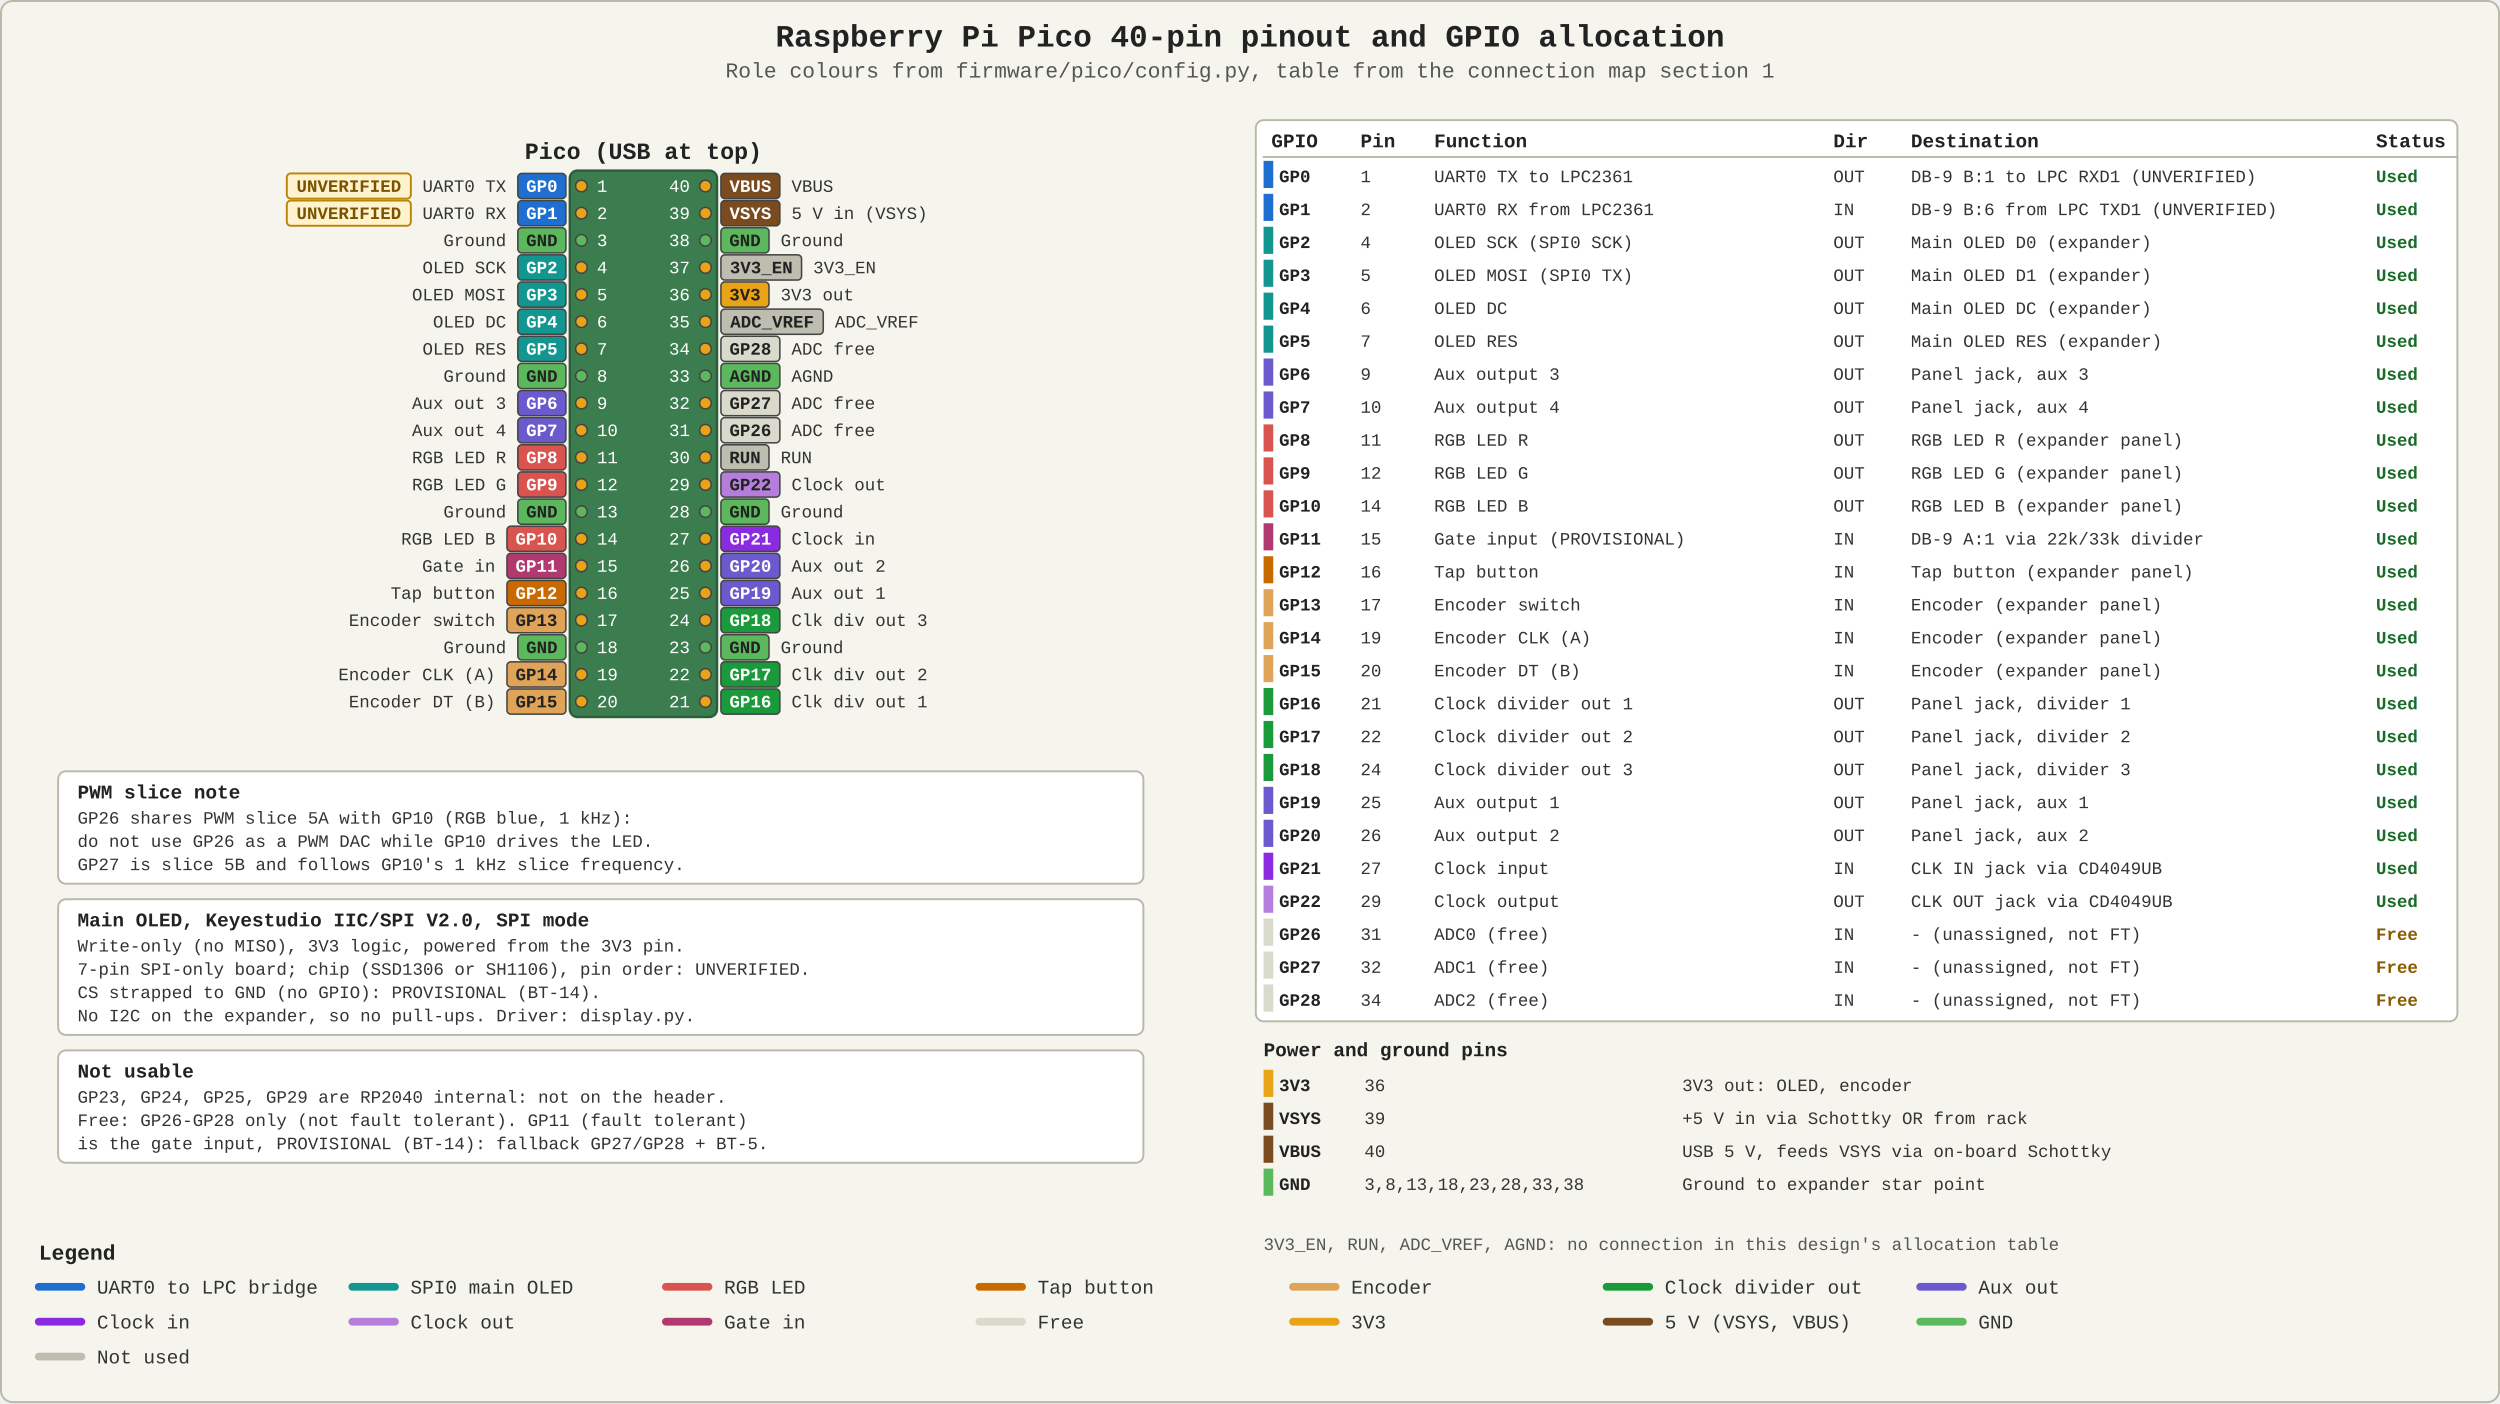
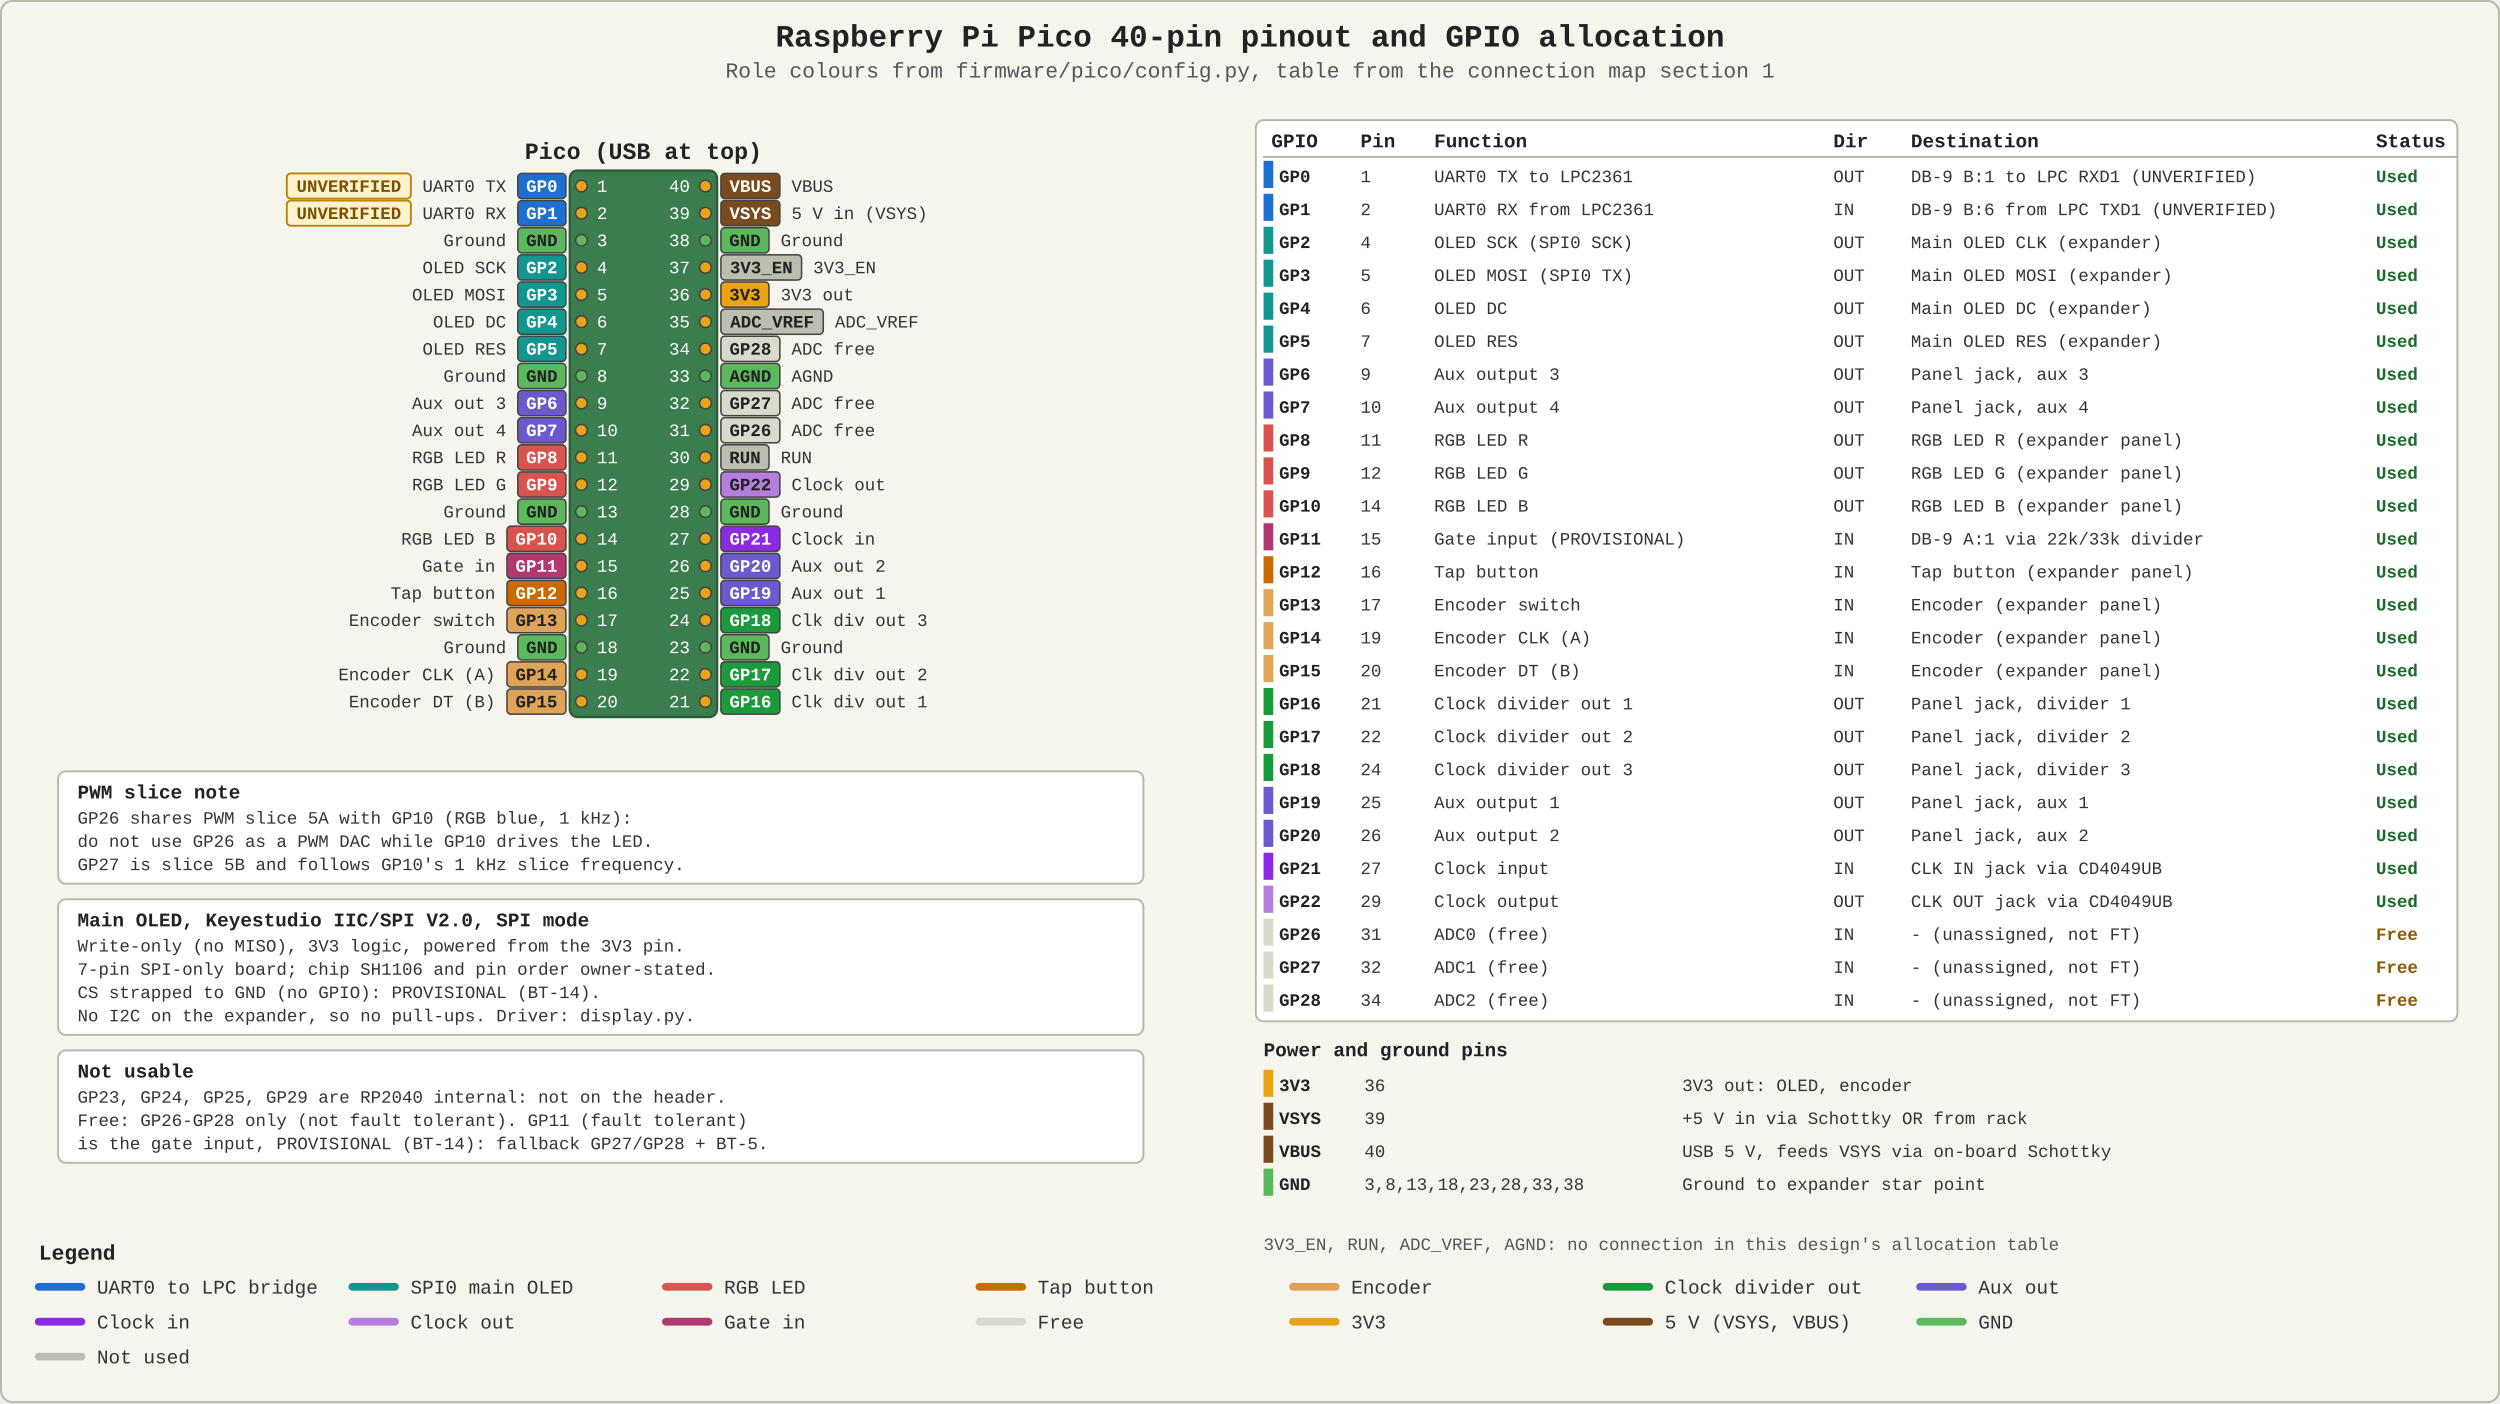
<svg xmlns="http://www.w3.org/2000/svg" viewBox="0 0 1290 724" width="1290" height="724">
  <style>text { font-family: "SF Mono", Consolas, "Liberation Mono", monospace; }</style>
  <rect x="0.5" y="0.5" width="1289" height="723" rx="6" fill="#f5f5ee" stroke="#b8b8a8" stroke-width="1" />
  <text x="645" y="24" font-size="16" text-anchor="middle" fill="#222" font-weight="bold">Raspberry Pi Pico 40-pin pinout and GPIO allocation</text>
  <text x="645" y="40" font-size="11" text-anchor="middle" fill="#555">Role colours from firmware/pico/config.py, table from the connection map section 1</text>
  <rect x="294" y="88" width="76" height="282" rx="4" fill="#3b7d4f" stroke="#2a5c39" stroke-width="1.2" />
  <text x="308" y="99" font-size="9" text-anchor="start" fill="#fff">1</text>
  <text x="290" y="99" font-size="9" text-anchor="end" fill="#222" font-weight="bold">GP0</text>
  <circle cx="300" cy="96" r="3" fill="#e8a317" stroke="#444" stroke-width="0.8" />
  <text x="308" y="113" font-size="9" text-anchor="start" fill="#fff">2</text>
  <text x="290" y="113" font-size="9" text-anchor="end" fill="#222" font-weight="bold">GP1</text>
  <circle cx="300" cy="110" r="3" fill="#e8a317" stroke="#444" stroke-width="0.8" />
  <text x="308" y="127" font-size="9" text-anchor="start" fill="#fff">3</text>
  <text x="290" y="127" font-size="9" text-anchor="end" fill="#222" font-weight="bold">GND</text>
  <circle cx="300" cy="124" r="3" fill="#5cb85c" stroke="#444" stroke-width="0.8" />
  <text x="308" y="141" font-size="9" text-anchor="start" fill="#fff">4</text>
  <text x="290" y="141" font-size="9" text-anchor="end" fill="#222" font-weight="bold">GP2</text>
  <circle cx="300" cy="138" r="3" fill="#e8a317" stroke="#444" stroke-width="0.8" />
  <text x="308" y="155" font-size="9" text-anchor="start" fill="#fff">5</text>
  <text x="290" y="155" font-size="9" text-anchor="end" fill="#222" font-weight="bold">GP3</text>
  <circle cx="300" cy="152" r="3" fill="#e8a317" stroke="#444" stroke-width="0.8" />
  <text x="308" y="169" font-size="9" text-anchor="start" fill="#fff">6</text>
  <text x="290" y="169" font-size="9" text-anchor="end" fill="#222" font-weight="bold">GP4</text>
  <circle cx="300" cy="166" r="3" fill="#e8a317" stroke="#444" stroke-width="0.8" />
  <text x="308" y="183" font-size="9" text-anchor="start" fill="#fff">7</text>
  <text x="290" y="183" font-size="9" text-anchor="end" fill="#222" font-weight="bold">GP5</text>
  <circle cx="300" cy="180" r="3" fill="#e8a317" stroke="#444" stroke-width="0.8" />
  <text x="308" y="197" font-size="9" text-anchor="start" fill="#fff">8</text>
  <text x="290" y="197" font-size="9" text-anchor="end" fill="#222" font-weight="bold">GND</text>
  <circle cx="300" cy="194" r="3" fill="#5cb85c" stroke="#444" stroke-width="0.8" />
  <text x="308" y="211" font-size="9" text-anchor="start" fill="#fff">9</text>
  <text x="290" y="211" font-size="9" text-anchor="end" fill="#222" font-weight="bold">GP6</text>
  <circle cx="300" cy="208" r="3" fill="#e8a317" stroke="#444" stroke-width="0.8" />
  <text x="308" y="225" font-size="9" text-anchor="start" fill="#fff">10</text>
  <text x="290" y="225" font-size="9" text-anchor="end" fill="#222" font-weight="bold">GP7</text>
  <circle cx="300" cy="222" r="3" fill="#e8a317" stroke="#444" stroke-width="0.8" />
  <text x="308" y="239" font-size="9" text-anchor="start" fill="#fff">11</text>
  <text x="290" y="239" font-size="9" text-anchor="end" fill="#222" font-weight="bold">GP8</text>
  <circle cx="300" cy="236" r="3" fill="#e8a317" stroke="#444" stroke-width="0.8" />
  <text x="308" y="253" font-size="9" text-anchor="start" fill="#fff">12</text>
  <text x="290" y="253" font-size="9" text-anchor="end" fill="#222" font-weight="bold">GP9</text>
  <circle cx="300" cy="250" r="3" fill="#e8a317" stroke="#444" stroke-width="0.8" />
  <text x="308" y="267" font-size="9" text-anchor="start" fill="#fff">13</text>
  <text x="290" y="267" font-size="9" text-anchor="end" fill="#222" font-weight="bold">GND</text>
  <circle cx="300" cy="264" r="3" fill="#5cb85c" stroke="#444" stroke-width="0.8" />
  <text x="308" y="281" font-size="9" text-anchor="start" fill="#fff">14</text>
  <text x="290" y="281" font-size="9" text-anchor="end" fill="#222" font-weight="bold">GP10</text>
  <circle cx="300" cy="278" r="3" fill="#e8a317" stroke="#444" stroke-width="0.8" />
  <text x="308" y="295" font-size="9" text-anchor="start" fill="#fff">15</text>
  <text x="290" y="295" font-size="9" text-anchor="end" fill="#222" font-weight="bold">GP11</text>
  <circle cx="300" cy="292" r="3" fill="#e8a317" stroke="#444" stroke-width="0.8" />
  <text x="308" y="309" font-size="9" text-anchor="start" fill="#fff">16</text>
  <text x="290" y="309" font-size="9" text-anchor="end" fill="#222" font-weight="bold">GP12</text>
  <circle cx="300" cy="306" r="3" fill="#e8a317" stroke="#444" stroke-width="0.8" />
  <text x="308" y="323" font-size="9" text-anchor="start" fill="#fff">17</text>
  <text x="290" y="323" font-size="9" text-anchor="end" fill="#222" font-weight="bold">GP13</text>
  <circle cx="300" cy="320" r="3" fill="#e8a317" stroke="#444" stroke-width="0.8" />
  <text x="308" y="337" font-size="9" text-anchor="start" fill="#fff">18</text>
  <text x="290" y="337" font-size="9" text-anchor="end" fill="#222" font-weight="bold">GND</text>
  <circle cx="300" cy="334" r="3" fill="#5cb85c" stroke="#444" stroke-width="0.8" />
  <text x="308" y="351" font-size="9" text-anchor="start" fill="#fff">19</text>
  <text x="290" y="351" font-size="9" text-anchor="end" fill="#222" font-weight="bold">GP14</text>
  <circle cx="300" cy="348" r="3" fill="#e8a317" stroke="#444" stroke-width="0.8" />
  <text x="308" y="365" font-size="9" text-anchor="start" fill="#fff">20</text>
  <text x="290" y="365" font-size="9" text-anchor="end" fill="#222" font-weight="bold">GP15</text>
  <circle cx="300" cy="362" r="3" fill="#e8a317" stroke="#444" stroke-width="0.8" />
  <text x="356" y="365" font-size="9" text-anchor="end" fill="#fff">21</text>
  <text x="374" y="365" font-size="9" text-anchor="start" fill="#222" font-weight="bold">GP16</text>
  <circle cx="364" cy="362" r="3" fill="#e8a317" stroke="#444" stroke-width="0.8" />
  <text x="356" y="351" font-size="9" text-anchor="end" fill="#fff">22</text>
  <text x="374" y="351" font-size="9" text-anchor="start" fill="#222" font-weight="bold">GP17</text>
  <circle cx="364" cy="348" r="3" fill="#e8a317" stroke="#444" stroke-width="0.8" />
  <text x="356" y="337" font-size="9" text-anchor="end" fill="#fff">23</text>
  <text x="374" y="337" font-size="9" text-anchor="start" fill="#222" font-weight="bold">GND</text>
  <circle cx="364" cy="334" r="3" fill="#5cb85c" stroke="#444" stroke-width="0.8" />
  <text x="356" y="323" font-size="9" text-anchor="end" fill="#fff">24</text>
  <text x="374" y="323" font-size="9" text-anchor="start" fill="#222" font-weight="bold">GP18</text>
  <circle cx="364" cy="320" r="3" fill="#e8a317" stroke="#444" stroke-width="0.8" />
  <text x="356" y="309" font-size="9" text-anchor="end" fill="#fff">25</text>
  <text x="374" y="309" font-size="9" text-anchor="start" fill="#222" font-weight="bold">GP19</text>
  <circle cx="364" cy="306" r="3" fill="#e8a317" stroke="#444" stroke-width="0.8" />
  <text x="356" y="295" font-size="9" text-anchor="end" fill="#fff">26</text>
  <text x="374" y="295" font-size="9" text-anchor="start" fill="#222" font-weight="bold">GP20</text>
  <circle cx="364" cy="292" r="3" fill="#e8a317" stroke="#444" stroke-width="0.8" />
  <text x="356" y="281" font-size="9" text-anchor="end" fill="#fff">27</text>
  <text x="374" y="281" font-size="9" text-anchor="start" fill="#222" font-weight="bold">GP21</text>
  <circle cx="364" cy="278" r="3" fill="#e8a317" stroke="#444" stroke-width="0.8" />
  <text x="356" y="267" font-size="9" text-anchor="end" fill="#fff">28</text>
  <text x="374" y="267" font-size="9" text-anchor="start" fill="#222" font-weight="bold">GND</text>
  <circle cx="364" cy="264" r="3" fill="#5cb85c" stroke="#444" stroke-width="0.8" />
  <text x="356" y="253" font-size="9" text-anchor="end" fill="#fff">29</text>
  <text x="374" y="253" font-size="9" text-anchor="start" fill="#222" font-weight="bold">GP22</text>
  <circle cx="364" cy="250" r="3" fill="#e8a317" stroke="#444" stroke-width="0.8" />
  <text x="356" y="239" font-size="9" text-anchor="end" fill="#fff">30</text>
  <text x="374" y="239" font-size="9" text-anchor="start" fill="#222" font-weight="bold">RUN</text>
  <circle cx="364" cy="236" r="3" fill="#e8a317" stroke="#444" stroke-width="0.8" />
  <text x="356" y="225" font-size="9" text-anchor="end" fill="#fff">31</text>
  <text x="374" y="225" font-size="9" text-anchor="start" fill="#222" font-weight="bold">GP26</text>
  <circle cx="364" cy="222" r="3" fill="#e8a317" stroke="#444" stroke-width="0.8" />
  <text x="356" y="211" font-size="9" text-anchor="end" fill="#fff">32</text>
  <text x="374" y="211" font-size="9" text-anchor="start" fill="#222" font-weight="bold">GP27</text>
  <circle cx="364" cy="208" r="3" fill="#e8a317" stroke="#444" stroke-width="0.8" />
  <text x="356" y="197" font-size="9" text-anchor="end" fill="#fff">33</text>
  <text x="374" y="197" font-size="9" text-anchor="start" fill="#222" font-weight="bold">AGND</text>
  <circle cx="364" cy="194" r="3" fill="#5cb85c" stroke="#444" stroke-width="0.8" />
  <text x="356" y="183" font-size="9" text-anchor="end" fill="#fff">34</text>
  <text x="374" y="183" font-size="9" text-anchor="start" fill="#222" font-weight="bold">GP28</text>
  <circle cx="364" cy="180" r="3" fill="#e8a317" stroke="#444" stroke-width="0.8" />
  <text x="356" y="169" font-size="9" text-anchor="end" fill="#fff">35</text>
  <text x="374" y="169" font-size="9" text-anchor="start" fill="#222" font-weight="bold">ADC_VREF</text>
  <circle cx="364" cy="166" r="3" fill="#e8a317" stroke="#444" stroke-width="0.8" />
  <text x="356" y="155" font-size="9" text-anchor="end" fill="#fff">36</text>
  <text x="374" y="155" font-size="9" text-anchor="start" fill="#222" font-weight="bold">3V3</text>
  <circle cx="364" cy="152" r="3" fill="#e8a317" stroke="#444" stroke-width="0.8" />
  <text x="356" y="141" font-size="9" text-anchor="end" fill="#fff">37</text>
  <text x="374" y="141" font-size="9" text-anchor="start" fill="#222" font-weight="bold">3V3_EN</text>
  <circle cx="364" cy="138" r="3" fill="#e8a317" stroke="#444" stroke-width="0.8" />
  <text x="356" y="127" font-size="9" text-anchor="end" fill="#fff">38</text>
  <text x="374" y="127" font-size="9" text-anchor="start" fill="#222" font-weight="bold">GND</text>
  <circle cx="364" cy="124" r="3" fill="#5cb85c" stroke="#444" stroke-width="0.8" />
  <text x="356" y="113" font-size="9" text-anchor="end" fill="#fff">39</text>
  <text x="374" y="113" font-size="9" text-anchor="start" fill="#222" font-weight="bold">VSYS</text>
  <circle cx="364" cy="110" r="3" fill="#e8a317" stroke="#444" stroke-width="0.8" />
  <text x="356" y="99" font-size="9" text-anchor="end" fill="#fff">40</text>
  <text x="374" y="99" font-size="9" text-anchor="start" fill="#222" font-weight="bold">VBUS</text>
  <circle cx="364" cy="96" r="3" fill="#e8a317" stroke="#444" stroke-width="0.8" />
  <text x="332" y="82" font-size="12" text-anchor="middle" fill="#222" font-weight="bold">Pico (USB at top)</text>
  <rect x="267.2" y="89.5" width="24.8" height="13" rx="2" fill="#1f6fd1" stroke="#444" stroke-width="0.8" />
  <text x="279.6" y="99" font-size="9" text-anchor="middle" fill="#fff" font-weight="bold">GP0</text>
  <text x="261.2" y="99" font-size="9" text-anchor="end" fill="#333">UART0 TX</text>
  <rect x="148" y="89.5" width="64" height="13" rx="2" fill="#fff3cd" stroke="#b8860b" stroke-width="1" />
  <text x="180" y="99" font-size="9" text-anchor="middle" fill="#7a5200" font-weight="bold">UNVERIFIED</text>
  <rect x="267.2" y="103.5" width="24.8" height="13" rx="2" fill="#1f6fd1" stroke="#444" stroke-width="0.8" />
  <text x="279.6" y="113" font-size="9" text-anchor="middle" fill="#fff" font-weight="bold">GP1</text>
  <text x="261.2" y="113" font-size="9" text-anchor="end" fill="#333">UART0 RX</text>
  <rect x="148" y="103.5" width="64" height="13" rx="2" fill="#fff3cd" stroke="#b8860b" stroke-width="1" />
  <text x="180" y="113" font-size="9" text-anchor="middle" fill="#7a5200" font-weight="bold">UNVERIFIED</text>
  <rect x="267.2" y="117.5" width="24.8" height="13" rx="2" fill="#5cb85c" stroke="#444" stroke-width="0.8" />
  <text x="279.6" y="127" font-size="9" text-anchor="middle" fill="#222" font-weight="bold">GND</text>
  <text x="261.2" y="127" font-size="9" text-anchor="end" fill="#333">Ground</text>
  <rect x="267.2" y="131.5" width="24.8" height="13" rx="2" fill="#12968f" stroke="#444" stroke-width="0.8" />
  <text x="279.6" y="141" font-size="9" text-anchor="middle" fill="#fff" font-weight="bold">GP2</text>
  <text x="261.2" y="141" font-size="9" text-anchor="end" fill="#333">OLED SCK</text>
  <rect x="267.2" y="145.5" width="24.8" height="13" rx="2" fill="#12968f" stroke="#444" stroke-width="0.8" />
  <text x="279.6" y="155" font-size="9" text-anchor="middle" fill="#fff" font-weight="bold">GP3</text>
  <text x="261.2" y="155" font-size="9" text-anchor="end" fill="#333">OLED MOSI</text>
  <rect x="267.2" y="159.5" width="24.8" height="13" rx="2" fill="#12968f" stroke="#444" stroke-width="0.8" />
  <text x="279.6" y="169" font-size="9" text-anchor="middle" fill="#fff" font-weight="bold">GP4</text>
  <text x="261.2" y="169" font-size="9" text-anchor="end" fill="#333">OLED DC</text>
  <rect x="267.2" y="173.5" width="24.8" height="13" rx="2" fill="#12968f" stroke="#444" stroke-width="0.8" />
  <text x="279.6" y="183" font-size="9" text-anchor="middle" fill="#fff" font-weight="bold">GP5</text>
  <text x="261.2" y="183" font-size="9" text-anchor="end" fill="#333">OLED RES</text>
  <rect x="267.2" y="187.5" width="24.8" height="13" rx="2" fill="#5cb85c" stroke="#444" stroke-width="0.8" />
  <text x="279.6" y="197" font-size="9" text-anchor="middle" fill="#222" font-weight="bold">GND</text>
  <text x="261.2" y="197" font-size="9" text-anchor="end" fill="#333">Ground</text>
  <rect x="267.2" y="201.5" width="24.8" height="13" rx="2" fill="#6a5acd" stroke="#444" stroke-width="0.8" />
  <text x="279.6" y="211" font-size="9" text-anchor="middle" fill="#fff" font-weight="bold">GP6</text>
  <text x="261.2" y="211" font-size="9" text-anchor="end" fill="#333">Aux out 3</text>
  <rect x="267.2" y="215.5" width="24.8" height="13" rx="2" fill="#6a5acd" stroke="#444" stroke-width="0.8" />
  <text x="279.6" y="225" font-size="9" text-anchor="middle" fill="#fff" font-weight="bold">GP7</text>
  <text x="261.2" y="225" font-size="9" text-anchor="end" fill="#333">Aux out 4</text>
  <rect x="267.2" y="229.5" width="24.8" height="13" rx="2" fill="#d9534f" stroke="#444" stroke-width="0.8" />
  <text x="279.6" y="239" font-size="9" text-anchor="middle" fill="#fff" font-weight="bold">GP8</text>
  <text x="261.2" y="239" font-size="9" text-anchor="end" fill="#333">RGB LED R</text>
  <rect x="267.2" y="243.5" width="24.8" height="13" rx="2" fill="#d9534f" stroke="#444" stroke-width="0.8" />
  <text x="279.6" y="253" font-size="9" text-anchor="middle" fill="#fff" font-weight="bold">GP9</text>
  <text x="261.2" y="253" font-size="9" text-anchor="end" fill="#333">RGB LED G</text>
  <rect x="267.2" y="257.5" width="24.8" height="13" rx="2" fill="#5cb85c" stroke="#444" stroke-width="0.8" />
  <text x="279.6" y="267" font-size="9" text-anchor="middle" fill="#222" font-weight="bold">GND</text>
  <text x="261.2" y="267" font-size="9" text-anchor="end" fill="#333">Ground</text>
  <rect x="261.6" y="271.5" width="30.4" height="13" rx="2" fill="#d9534f" stroke="#444" stroke-width="0.8" />
  <text x="276.8" y="281" font-size="9" text-anchor="middle" fill="#fff" font-weight="bold">GP10</text>
  <text x="255.6" y="281" font-size="9" text-anchor="end" fill="#333">RGB LED B</text>
  <rect x="261.6" y="285.5" width="30.4" height="13" rx="2" fill="#b03a6f" stroke="#444" stroke-width="0.8" />
  <text x="276.8" y="295" font-size="9" text-anchor="middle" fill="#fff" font-weight="bold">GP11</text>
  <text x="255.6" y="295" font-size="9" text-anchor="end" fill="#333">Gate in</text>
  <rect x="261.6" y="299.5" width="30.4" height="13" rx="2" fill="#c96a00" stroke="#444" stroke-width="0.8" />
  <text x="276.8" y="309" font-size="9" text-anchor="middle" fill="#fff" font-weight="bold">GP12</text>
  <text x="255.6" y="309" font-size="9" text-anchor="end" fill="#333">Tap button</text>
  <rect x="261.6" y="313.5" width="30.4" height="13" rx="2" fill="#e0a458" stroke="#444" stroke-width="0.8" />
  <text x="276.8" y="323" font-size="9" text-anchor="middle" fill="#222" font-weight="bold">GP13</text>
  <text x="255.6" y="323" font-size="9" text-anchor="end" fill="#333">Encoder switch</text>
  <rect x="267.2" y="327.5" width="24.8" height="13" rx="2" fill="#5cb85c" stroke="#444" stroke-width="0.8" />
  <text x="279.6" y="337" font-size="9" text-anchor="middle" fill="#222" font-weight="bold">GND</text>
  <text x="261.2" y="337" font-size="9" text-anchor="end" fill="#333">Ground</text>
  <rect x="261.6" y="341.5" width="30.4" height="13" rx="2" fill="#e0a458" stroke="#444" stroke-width="0.8" />
  <text x="276.8" y="351" font-size="9" text-anchor="middle" fill="#222" font-weight="bold">GP14</text>
  <text x="255.6" y="351" font-size="9" text-anchor="end" fill="#333">Encoder CLK (A)</text>
  <rect x="261.6" y="355.5" width="30.4" height="13" rx="2" fill="#e0a458" stroke="#444" stroke-width="0.8" />
  <text x="276.8" y="365" font-size="9" text-anchor="middle" fill="#222" font-weight="bold">GP15</text>
  <text x="255.6" y="365" font-size="9" text-anchor="end" fill="#333">Encoder DT (B)</text>
  <rect x="372" y="355.5" width="30.4" height="13" rx="2" fill="#1a9a3a" stroke="#444" stroke-width="0.8" />
  <text x="387.2" y="365" font-size="9" text-anchor="middle" fill="#fff" font-weight="bold">GP16</text>
  <text x="408.4" y="365" font-size="9" text-anchor="start" fill="#333">Clk div out 1</text>
  <rect x="372" y="341.5" width="30.4" height="13" rx="2" fill="#1a9a3a" stroke="#444" stroke-width="0.8" />
  <text x="387.2" y="351" font-size="9" text-anchor="middle" fill="#fff" font-weight="bold">GP17</text>
  <text x="408.4" y="351" font-size="9" text-anchor="start" fill="#333">Clk div out 2</text>
  <rect x="372" y="327.5" width="24.8" height="13" rx="2" fill="#5cb85c" stroke="#444" stroke-width="0.8" />
  <text x="384.4" y="337" font-size="9" text-anchor="middle" fill="#222" font-weight="bold">GND</text>
  <text x="402.8" y="337" font-size="9" text-anchor="start" fill="#333">Ground</text>
  <rect x="372" y="313.5" width="30.4" height="13" rx="2" fill="#1a9a3a" stroke="#444" stroke-width="0.8" />
  <text x="387.2" y="323" font-size="9" text-anchor="middle" fill="#fff" font-weight="bold">GP18</text>
  <text x="408.4" y="323" font-size="9" text-anchor="start" fill="#333">Clk div out 3</text>
  <rect x="372" y="299.5" width="30.4" height="13" rx="2" fill="#6a5acd" stroke="#444" stroke-width="0.8" />
  <text x="387.2" y="309" font-size="9" text-anchor="middle" fill="#fff" font-weight="bold">GP19</text>
  <text x="408.4" y="309" font-size="9" text-anchor="start" fill="#333">Aux out 1</text>
  <rect x="372" y="285.5" width="30.4" height="13" rx="2" fill="#6a5acd" stroke="#444" stroke-width="0.8" />
  <text x="387.2" y="295" font-size="9" text-anchor="middle" fill="#fff" font-weight="bold">GP20</text>
  <text x="408.4" y="295" font-size="9" text-anchor="start" fill="#333">Aux out 2</text>
  <rect x="372" y="271.5" width="30.4" height="13" rx="2" fill="#8a2be2" stroke="#444" stroke-width="0.8" />
  <text x="387.2" y="281" font-size="9" text-anchor="middle" fill="#fff" font-weight="bold">GP21</text>
  <text x="408.4" y="281" font-size="9" text-anchor="start" fill="#333">Clock in</text>
  <rect x="372" y="257.5" width="24.8" height="13" rx="2" fill="#5cb85c" stroke="#444" stroke-width="0.8" />
  <text x="384.4" y="267" font-size="9" text-anchor="middle" fill="#222" font-weight="bold">GND</text>
  <text x="402.8" y="267" font-size="9" text-anchor="start" fill="#333">Ground</text>
  <rect x="372" y="243.5" width="30.4" height="13" rx="2" fill="#b57edc" stroke="#444" stroke-width="0.8" />
  <text x="387.2" y="253" font-size="9" text-anchor="middle" fill="#222" font-weight="bold">GP22</text>
  <text x="408.4" y="253" font-size="9" text-anchor="start" fill="#333">Clock out</text>
  <rect x="372" y="229.5" width="24.8" height="13" rx="2" fill="#bdbdb0" stroke="#444" stroke-width="0.8" />
  <text x="384.4" y="239" font-size="9" text-anchor="middle" fill="#222" font-weight="bold">RUN</text>
  <text x="402.8" y="239" font-size="9" text-anchor="start" fill="#333">RUN</text>
  <rect x="372" y="215.5" width="30.4" height="13" rx="2" fill="#d9d9cc" stroke="#444" stroke-width="0.8" />
  <text x="387.2" y="225" font-size="9" text-anchor="middle" fill="#222" font-weight="bold">GP26</text>
  <text x="408.4" y="225" font-size="9" text-anchor="start" fill="#333">ADC free</text>
  <rect x="372" y="201.5" width="30.4" height="13" rx="2" fill="#d9d9cc" stroke="#444" stroke-width="0.8" />
  <text x="387.2" y="211" font-size="9" text-anchor="middle" fill="#222" font-weight="bold">GP27</text>
  <text x="408.4" y="211" font-size="9" text-anchor="start" fill="#333">ADC free</text>
  <rect x="372" y="187.5" width="30.4" height="13" rx="2" fill="#5cb85c" stroke="#444" stroke-width="0.8" />
  <text x="387.2" y="197" font-size="9" text-anchor="middle" fill="#222" font-weight="bold">AGND</text>
  <text x="408.4" y="197" font-size="9" text-anchor="start" fill="#333">AGND</text>
  <rect x="372" y="173.5" width="30.4" height="13" rx="2" fill="#d9d9cc" stroke="#444" stroke-width="0.8" />
  <text x="387.2" y="183" font-size="9" text-anchor="middle" fill="#222" font-weight="bold">GP28</text>
  <text x="408.4" y="183" font-size="9" text-anchor="start" fill="#333">ADC free</text>
  <rect x="372" y="159.5" width="52.8" height="13" rx="2" fill="#bdbdb0" stroke="#444" stroke-width="0.8" />
  <text x="398.4" y="169" font-size="9" text-anchor="middle" fill="#222" font-weight="bold">ADC_VREF</text>
  <text x="430.8" y="169" font-size="9" text-anchor="start" fill="#333">ADC_VREF</text>
  <rect x="372" y="145.5" width="24.8" height="13" rx="2" fill="#e8a317" stroke="#444" stroke-width="0.8" />
  <text x="384.4" y="155" font-size="9" text-anchor="middle" fill="#222" font-weight="bold">3V3</text>
  <text x="402.8" y="155" font-size="9" text-anchor="start" fill="#333">3V3 out</text>
  <rect x="372" y="131.5" width="41.6" height="13" rx="2" fill="#bdbdb0" stroke="#444" stroke-width="0.8" />
  <text x="392.8" y="141" font-size="9" text-anchor="middle" fill="#222" font-weight="bold">3V3_EN</text>
  <text x="419.6" y="141" font-size="9" text-anchor="start" fill="#333">3V3_EN</text>
  <rect x="372" y="117.5" width="24.8" height="13" rx="2" fill="#5cb85c" stroke="#444" stroke-width="0.8" />
  <text x="384.4" y="127" font-size="9" text-anchor="middle" fill="#222" font-weight="bold">GND</text>
  <text x="402.8" y="127" font-size="9" text-anchor="start" fill="#333">Ground</text>
  <rect x="372" y="103.5" width="30.4" height="13" rx="2" fill="#7a4b1e" stroke="#444" stroke-width="0.8" />
  <text x="387.2" y="113" font-size="9" text-anchor="middle" fill="#fff" font-weight="bold">VSYS</text>
  <text x="408.4" y="113" font-size="9" text-anchor="start" fill="#333">5 V in (VSYS)</text>
  <rect x="372" y="89.5" width="30.4" height="13" rx="2" fill="#7a4b1e" stroke="#444" stroke-width="0.8" />
  <text x="387.2" y="99" font-size="9" text-anchor="middle" fill="#fff" font-weight="bold">VBUS</text>
  <text x="408.4" y="99" font-size="9" text-anchor="start" fill="#333">VBUS</text>
  <rect x="648" y="62" width="620" height="465" rx="4" fill="#fff" stroke="#b8b8a8" stroke-width="1" />
  <text x="656" y="76" font-size="10" text-anchor="start" fill="#222" font-weight="bold">GPIO</text>
  <text x="702" y="76" font-size="10" text-anchor="start" fill="#222" font-weight="bold">Pin</text>
  <text x="740" y="76" font-size="10" text-anchor="start" fill="#222" font-weight="bold">Function</text>
  <text x="946" y="76" font-size="10" text-anchor="start" fill="#222" font-weight="bold">Dir</text>
  <text x="986" y="76" font-size="10" text-anchor="start" fill="#222" font-weight="bold">Destination</text>
  <text x="1226" y="76" font-size="10" text-anchor="start" fill="#222" font-weight="bold">Status</text>
  <line x1="652" y1="81" x2="1268" y2="81" stroke="#b8b8a8" stroke-width="1" stroke-linecap="round" />
  <rect x="652" y="83" width="5" height="14" fill="#1f6fd1" />
  <text x="660" y="94" font-size="9" text-anchor="start" fill="#222" font-weight="bold">GP0</text>
  <text x="702" y="94" font-size="9" text-anchor="start" fill="#333">1</text>
  <text x="740" y="94" font-size="9" text-anchor="start" fill="#333">UART0 TX to LPC2361</text>
  <text x="946" y="94" font-size="9" text-anchor="start" fill="#333">OUT</text>
  <text x="986" y="94" font-size="9" text-anchor="start" fill="#333">DB-9 B:1 to LPC RXD1 (UNVERIFIED)</text>
  <text x="1226" y="94" font-size="9" text-anchor="start" fill="#1a6b2a" font-weight="bold">Used</text>
  <rect x="652" y="100" width="5" height="14" fill="#1f6fd1" />
  <text x="660" y="111" font-size="9" text-anchor="start" fill="#222" font-weight="bold">GP1</text>
  <text x="702" y="111" font-size="9" text-anchor="start" fill="#333">2</text>
  <text x="740" y="111" font-size="9" text-anchor="start" fill="#333">UART0 RX from LPC2361</text>
  <text x="946" y="111" font-size="9" text-anchor="start" fill="#333">IN</text>
  <text x="986" y="111" font-size="9" text-anchor="start" fill="#333">DB-9 B:6 from LPC TXD1 (UNVERIFIED)</text>
  <text x="1226" y="111" font-size="9" text-anchor="start" fill="#1a6b2a" font-weight="bold">Used</text>
  <rect x="652" y="117" width="5" height="14" fill="#12968f" />
  <text x="660" y="128" font-size="9" text-anchor="start" fill="#222" font-weight="bold">GP2</text>
  <text x="702" y="128" font-size="9" text-anchor="start" fill="#333">4</text>
  <text x="740" y="128" font-size="9" text-anchor="start" fill="#333">OLED SCK (SPI0 SCK)</text>
  <text x="946" y="128" font-size="9" text-anchor="start" fill="#333">OUT</text>
-   <text x="986" y="128" font-size="9" text-anchor="start" fill="#333">Main OLED D0 (expander)</text>
+   <text x="986" y="128" font-size="9" text-anchor="start" fill="#333">Main OLED CLK (expander)</text>
  <text x="1226" y="128" font-size="9" text-anchor="start" fill="#1a6b2a" font-weight="bold">Used</text>
  <rect x="652" y="134" width="5" height="14" fill="#12968f" />
  <text x="660" y="145" font-size="9" text-anchor="start" fill="#222" font-weight="bold">GP3</text>
  <text x="702" y="145" font-size="9" text-anchor="start" fill="#333">5</text>
  <text x="740" y="145" font-size="9" text-anchor="start" fill="#333">OLED MOSI (SPI0 TX)</text>
  <text x="946" y="145" font-size="9" text-anchor="start" fill="#333">OUT</text>
-   <text x="986" y="145" font-size="9" text-anchor="start" fill="#333">Main OLED D1 (expander)</text>
+   <text x="986" y="145" font-size="9" text-anchor="start" fill="#333">Main OLED MOSI (expander)</text>
  <text x="1226" y="145" font-size="9" text-anchor="start" fill="#1a6b2a" font-weight="bold">Used</text>
  <rect x="652" y="151" width="5" height="14" fill="#12968f" />
  <text x="660" y="162" font-size="9" text-anchor="start" fill="#222" font-weight="bold">GP4</text>
  <text x="702" y="162" font-size="9" text-anchor="start" fill="#333">6</text>
  <text x="740" y="162" font-size="9" text-anchor="start" fill="#333">OLED DC</text>
  <text x="946" y="162" font-size="9" text-anchor="start" fill="#333">OUT</text>
  <text x="986" y="162" font-size="9" text-anchor="start" fill="#333">Main OLED DC (expander)</text>
  <text x="1226" y="162" font-size="9" text-anchor="start" fill="#1a6b2a" font-weight="bold">Used</text>
  <rect x="652" y="168" width="5" height="14" fill="#12968f" />
  <text x="660" y="179" font-size="9" text-anchor="start" fill="#222" font-weight="bold">GP5</text>
  <text x="702" y="179" font-size="9" text-anchor="start" fill="#333">7</text>
  <text x="740" y="179" font-size="9" text-anchor="start" fill="#333">OLED RES</text>
  <text x="946" y="179" font-size="9" text-anchor="start" fill="#333">OUT</text>
  <text x="986" y="179" font-size="9" text-anchor="start" fill="#333">Main OLED RES (expander)</text>
  <text x="1226" y="179" font-size="9" text-anchor="start" fill="#1a6b2a" font-weight="bold">Used</text>
  <rect x="652" y="185" width="5" height="14" fill="#6a5acd" />
  <text x="660" y="196" font-size="9" text-anchor="start" fill="#222" font-weight="bold">GP6</text>
  <text x="702" y="196" font-size="9" text-anchor="start" fill="#333">9</text>
  <text x="740" y="196" font-size="9" text-anchor="start" fill="#333">Aux output 3</text>
  <text x="946" y="196" font-size="9" text-anchor="start" fill="#333">OUT</text>
  <text x="986" y="196" font-size="9" text-anchor="start" fill="#333">Panel jack, aux 3</text>
  <text x="1226" y="196" font-size="9" text-anchor="start" fill="#1a6b2a" font-weight="bold">Used</text>
  <rect x="652" y="202" width="5" height="14" fill="#6a5acd" />
  <text x="660" y="213" font-size="9" text-anchor="start" fill="#222" font-weight="bold">GP7</text>
  <text x="702" y="213" font-size="9" text-anchor="start" fill="#333">10</text>
  <text x="740" y="213" font-size="9" text-anchor="start" fill="#333">Aux output 4</text>
  <text x="946" y="213" font-size="9" text-anchor="start" fill="#333">OUT</text>
  <text x="986" y="213" font-size="9" text-anchor="start" fill="#333">Panel jack, aux 4</text>
  <text x="1226" y="213" font-size="9" text-anchor="start" fill="#1a6b2a" font-weight="bold">Used</text>
  <rect x="652" y="219" width="5" height="14" fill="#d9534f" />
  <text x="660" y="230" font-size="9" text-anchor="start" fill="#222" font-weight="bold">GP8</text>
  <text x="702" y="230" font-size="9" text-anchor="start" fill="#333">11</text>
  <text x="740" y="230" font-size="9" text-anchor="start" fill="#333">RGB LED R</text>
  <text x="946" y="230" font-size="9" text-anchor="start" fill="#333">OUT</text>
  <text x="986" y="230" font-size="9" text-anchor="start" fill="#333">RGB LED R (expander panel)</text>
  <text x="1226" y="230" font-size="9" text-anchor="start" fill="#1a6b2a" font-weight="bold">Used</text>
  <rect x="652" y="236" width="5" height="14" fill="#d9534f" />
  <text x="660" y="247" font-size="9" text-anchor="start" fill="#222" font-weight="bold">GP9</text>
  <text x="702" y="247" font-size="9" text-anchor="start" fill="#333">12</text>
  <text x="740" y="247" font-size="9" text-anchor="start" fill="#333">RGB LED G</text>
  <text x="946" y="247" font-size="9" text-anchor="start" fill="#333">OUT</text>
  <text x="986" y="247" font-size="9" text-anchor="start" fill="#333">RGB LED G (expander panel)</text>
  <text x="1226" y="247" font-size="9" text-anchor="start" fill="#1a6b2a" font-weight="bold">Used</text>
  <rect x="652" y="253" width="5" height="14" fill="#d9534f" />
  <text x="660" y="264" font-size="9" text-anchor="start" fill="#222" font-weight="bold">GP10</text>
  <text x="702" y="264" font-size="9" text-anchor="start" fill="#333">14</text>
  <text x="740" y="264" font-size="9" text-anchor="start" fill="#333">RGB LED B</text>
  <text x="946" y="264" font-size="9" text-anchor="start" fill="#333">OUT</text>
  <text x="986" y="264" font-size="9" text-anchor="start" fill="#333">RGB LED B (expander panel)</text>
  <text x="1226" y="264" font-size="9" text-anchor="start" fill="#1a6b2a" font-weight="bold">Used</text>
  <rect x="652" y="270" width="5" height="14" fill="#b03a6f" />
  <text x="660" y="281" font-size="9" text-anchor="start" fill="#222" font-weight="bold">GP11</text>
  <text x="702" y="281" font-size="9" text-anchor="start" fill="#333">15</text>
  <text x="740" y="281" font-size="9" text-anchor="start" fill="#333">Gate input (PROVISIONAL)</text>
  <text x="946" y="281" font-size="9" text-anchor="start" fill="#333">IN</text>
  <text x="986" y="281" font-size="9" text-anchor="start" fill="#333">DB-9 A:1 via 22k/33k divider</text>
  <text x="1226" y="281" font-size="9" text-anchor="start" fill="#1a6b2a" font-weight="bold">Used</text>
  <rect x="652" y="287" width="5" height="14" fill="#c96a00" />
  <text x="660" y="298" font-size="9" text-anchor="start" fill="#222" font-weight="bold">GP12</text>
  <text x="702" y="298" font-size="9" text-anchor="start" fill="#333">16</text>
  <text x="740" y="298" font-size="9" text-anchor="start" fill="#333">Tap button</text>
  <text x="946" y="298" font-size="9" text-anchor="start" fill="#333">IN</text>
  <text x="986" y="298" font-size="9" text-anchor="start" fill="#333">Tap button (expander panel)</text>
  <text x="1226" y="298" font-size="9" text-anchor="start" fill="#1a6b2a" font-weight="bold">Used</text>
  <rect x="652" y="304" width="5" height="14" fill="#e0a458" />
  <text x="660" y="315" font-size="9" text-anchor="start" fill="#222" font-weight="bold">GP13</text>
  <text x="702" y="315" font-size="9" text-anchor="start" fill="#333">17</text>
  <text x="740" y="315" font-size="9" text-anchor="start" fill="#333">Encoder switch</text>
  <text x="946" y="315" font-size="9" text-anchor="start" fill="#333">IN</text>
  <text x="986" y="315" font-size="9" text-anchor="start" fill="#333">Encoder (expander panel)</text>
  <text x="1226" y="315" font-size="9" text-anchor="start" fill="#1a6b2a" font-weight="bold">Used</text>
  <rect x="652" y="321" width="5" height="14" fill="#e0a458" />
  <text x="660" y="332" font-size="9" text-anchor="start" fill="#222" font-weight="bold">GP14</text>
  <text x="702" y="332" font-size="9" text-anchor="start" fill="#333">19</text>
  <text x="740" y="332" font-size="9" text-anchor="start" fill="#333">Encoder CLK (A)</text>
  <text x="946" y="332" font-size="9" text-anchor="start" fill="#333">IN</text>
  <text x="986" y="332" font-size="9" text-anchor="start" fill="#333">Encoder (expander panel)</text>
  <text x="1226" y="332" font-size="9" text-anchor="start" fill="#1a6b2a" font-weight="bold">Used</text>
  <rect x="652" y="338" width="5" height="14" fill="#e0a458" />
  <text x="660" y="349" font-size="9" text-anchor="start" fill="#222" font-weight="bold">GP15</text>
  <text x="702" y="349" font-size="9" text-anchor="start" fill="#333">20</text>
  <text x="740" y="349" font-size="9" text-anchor="start" fill="#333">Encoder DT (B)</text>
  <text x="946" y="349" font-size="9" text-anchor="start" fill="#333">IN</text>
  <text x="986" y="349" font-size="9" text-anchor="start" fill="#333">Encoder (expander panel)</text>
  <text x="1226" y="349" font-size="9" text-anchor="start" fill="#1a6b2a" font-weight="bold">Used</text>
  <rect x="652" y="355" width="5" height="14" fill="#1a9a3a" />
  <text x="660" y="366" font-size="9" text-anchor="start" fill="#222" font-weight="bold">GP16</text>
  <text x="702" y="366" font-size="9" text-anchor="start" fill="#333">21</text>
  <text x="740" y="366" font-size="9" text-anchor="start" fill="#333">Clock divider out 1</text>
  <text x="946" y="366" font-size="9" text-anchor="start" fill="#333">OUT</text>
  <text x="986" y="366" font-size="9" text-anchor="start" fill="#333">Panel jack, divider 1</text>
  <text x="1226" y="366" font-size="9" text-anchor="start" fill="#1a6b2a" font-weight="bold">Used</text>
  <rect x="652" y="372" width="5" height="14" fill="#1a9a3a" />
  <text x="660" y="383" font-size="9" text-anchor="start" fill="#222" font-weight="bold">GP17</text>
  <text x="702" y="383" font-size="9" text-anchor="start" fill="#333">22</text>
  <text x="740" y="383" font-size="9" text-anchor="start" fill="#333">Clock divider out 2</text>
  <text x="946" y="383" font-size="9" text-anchor="start" fill="#333">OUT</text>
  <text x="986" y="383" font-size="9" text-anchor="start" fill="#333">Panel jack, divider 2</text>
  <text x="1226" y="383" font-size="9" text-anchor="start" fill="#1a6b2a" font-weight="bold">Used</text>
  <rect x="652" y="389" width="5" height="14" fill="#1a9a3a" />
  <text x="660" y="400" font-size="9" text-anchor="start" fill="#222" font-weight="bold">GP18</text>
  <text x="702" y="400" font-size="9" text-anchor="start" fill="#333">24</text>
  <text x="740" y="400" font-size="9" text-anchor="start" fill="#333">Clock divider out 3</text>
  <text x="946" y="400" font-size="9" text-anchor="start" fill="#333">OUT</text>
  <text x="986" y="400" font-size="9" text-anchor="start" fill="#333">Panel jack, divider 3</text>
  <text x="1226" y="400" font-size="9" text-anchor="start" fill="#1a6b2a" font-weight="bold">Used</text>
  <rect x="652" y="406" width="5" height="14" fill="#6a5acd" />
  <text x="660" y="417" font-size="9" text-anchor="start" fill="#222" font-weight="bold">GP19</text>
  <text x="702" y="417" font-size="9" text-anchor="start" fill="#333">25</text>
  <text x="740" y="417" font-size="9" text-anchor="start" fill="#333">Aux output 1</text>
  <text x="946" y="417" font-size="9" text-anchor="start" fill="#333">OUT</text>
  <text x="986" y="417" font-size="9" text-anchor="start" fill="#333">Panel jack, aux 1</text>
  <text x="1226" y="417" font-size="9" text-anchor="start" fill="#1a6b2a" font-weight="bold">Used</text>
  <rect x="652" y="423" width="5" height="14" fill="#6a5acd" />
  <text x="660" y="434" font-size="9" text-anchor="start" fill="#222" font-weight="bold">GP20</text>
  <text x="702" y="434" font-size="9" text-anchor="start" fill="#333">26</text>
  <text x="740" y="434" font-size="9" text-anchor="start" fill="#333">Aux output 2</text>
  <text x="946" y="434" font-size="9" text-anchor="start" fill="#333">OUT</text>
  <text x="986" y="434" font-size="9" text-anchor="start" fill="#333">Panel jack, aux 2</text>
  <text x="1226" y="434" font-size="9" text-anchor="start" fill="#1a6b2a" font-weight="bold">Used</text>
  <rect x="652" y="440" width="5" height="14" fill="#8a2be2" />
  <text x="660" y="451" font-size="9" text-anchor="start" fill="#222" font-weight="bold">GP21</text>
  <text x="702" y="451" font-size="9" text-anchor="start" fill="#333">27</text>
  <text x="740" y="451" font-size="9" text-anchor="start" fill="#333">Clock input</text>
  <text x="946" y="451" font-size="9" text-anchor="start" fill="#333">IN</text>
  <text x="986" y="451" font-size="9" text-anchor="start" fill="#333">CLK IN jack via CD4049UB</text>
  <text x="1226" y="451" font-size="9" text-anchor="start" fill="#1a6b2a" font-weight="bold">Used</text>
  <rect x="652" y="457" width="5" height="14" fill="#b57edc" />
  <text x="660" y="468" font-size="9" text-anchor="start" fill="#222" font-weight="bold">GP22</text>
  <text x="702" y="468" font-size="9" text-anchor="start" fill="#333">29</text>
  <text x="740" y="468" font-size="9" text-anchor="start" fill="#333">Clock output</text>
  <text x="946" y="468" font-size="9" text-anchor="start" fill="#333">OUT</text>
  <text x="986" y="468" font-size="9" text-anchor="start" fill="#333">CLK OUT jack via CD4049UB</text>
  <text x="1226" y="468" font-size="9" text-anchor="start" fill="#1a6b2a" font-weight="bold">Used</text>
  <rect x="652" y="474" width="5" height="14" fill="#d9d9cc" />
  <text x="660" y="485" font-size="9" text-anchor="start" fill="#222" font-weight="bold">GP26</text>
  <text x="702" y="485" font-size="9" text-anchor="start" fill="#333">31</text>
  <text x="740" y="485" font-size="9" text-anchor="start" fill="#333">ADC0 (free)</text>
  <text x="946" y="485" font-size="9" text-anchor="start" fill="#333">IN</text>
  <text x="986" y="485" font-size="9" text-anchor="start" fill="#333">- (unassigned, not FT)</text>
  <text x="1226" y="485" font-size="9" text-anchor="start" fill="#8a5a00" font-weight="bold">Free</text>
  <rect x="652" y="491" width="5" height="14" fill="#d9d9cc" />
  <text x="660" y="502" font-size="9" text-anchor="start" fill="#222" font-weight="bold">GP27</text>
  <text x="702" y="502" font-size="9" text-anchor="start" fill="#333">32</text>
  <text x="740" y="502" font-size="9" text-anchor="start" fill="#333">ADC1 (free)</text>
  <text x="946" y="502" font-size="9" text-anchor="start" fill="#333">IN</text>
  <text x="986" y="502" font-size="9" text-anchor="start" fill="#333">- (unassigned, not FT)</text>
  <text x="1226" y="502" font-size="9" text-anchor="start" fill="#8a5a00" font-weight="bold">Free</text>
  <rect x="652" y="508" width="5" height="14" fill="#d9d9cc" />
  <text x="660" y="519" font-size="9" text-anchor="start" fill="#222" font-weight="bold">GP28</text>
  <text x="702" y="519" font-size="9" text-anchor="start" fill="#333">34</text>
  <text x="740" y="519" font-size="9" text-anchor="start" fill="#333">ADC2 (free)</text>
  <text x="946" y="519" font-size="9" text-anchor="start" fill="#333">IN</text>
  <text x="986" y="519" font-size="9" text-anchor="start" fill="#333">- (unassigned, not FT)</text>
  <text x="1226" y="519" font-size="9" text-anchor="start" fill="#8a5a00" font-weight="bold">Free</text>
  <text x="652" y="545" font-size="10" text-anchor="start" fill="#222" font-weight="bold">Power and ground pins</text>
  <rect x="652" y="552" width="5" height="14" fill="#e8a317" />
  <text x="660" y="563" font-size="9" text-anchor="start" fill="#222" font-weight="bold">3V3</text>
  <text x="704" y="563" font-size="9" text-anchor="start" fill="#333">36</text>
  <text x="868" y="563" font-size="9" text-anchor="start" fill="#333">3V3 out: OLED, encoder</text>
  <rect x="652" y="569" width="5" height="14" fill="#7a4b1e" />
  <text x="660" y="580" font-size="9" text-anchor="start" fill="#222" font-weight="bold">VSYS</text>
  <text x="704" y="580" font-size="9" text-anchor="start" fill="#333">39</text>
  <text x="868" y="580" font-size="9" text-anchor="start" fill="#333">+5 V in via Schottky OR from rack</text>
  <rect x="652" y="586" width="5" height="14" fill="#7a4b1e" />
  <text x="660" y="597" font-size="9" text-anchor="start" fill="#222" font-weight="bold">VBUS</text>
  <text x="704" y="597" font-size="9" text-anchor="start" fill="#333">40</text>
  <text x="868" y="597" font-size="9" text-anchor="start" fill="#333">USB 5 V, feeds VSYS via on-board Schottky</text>
  <rect x="652" y="603" width="5" height="14" fill="#5cb85c" />
  <text x="660" y="614" font-size="9" text-anchor="start" fill="#222" font-weight="bold">GND</text>
  <text x="704" y="614" font-size="9" text-anchor="start" fill="#333">3,8,13,18,23,28,33,38</text>
  <text x="868" y="614" font-size="9" text-anchor="start" fill="#333">Ground to expander star point</text>
  <text x="652" y="645" font-size="9" text-anchor="start" fill="#555">3V3_EN, RUN, ADC_VREF, AGND: no connection in this design's allocation table</text>
  <rect x="30" y="398" width="560" height="58" rx="4" fill="#fff" stroke="#b8b8a8" stroke-width="1" />
  <text x="40" y="412" font-size="10" text-anchor="start" fill="#222" font-weight="bold">PWM slice note</text>
  <text x="40" y="425" font-size="9" text-anchor="start" fill="#333">GP26 shares PWM slice 5A with GP10 (RGB blue, 1 kHz):</text>
  <text x="40" y="437" font-size="9" text-anchor="start" fill="#333">do not use GP26 as a PWM DAC while GP10 drives the LED.</text>
  <text x="40" y="449" font-size="9" text-anchor="start" fill="#333">GP27 is slice 5B and follows GP10's 1 kHz slice frequency.</text>
  <rect x="30" y="464" width="560" height="70" rx="4" fill="#fff" stroke="#b8b8a8" stroke-width="1" />
  <text x="40" y="478" font-size="10" text-anchor="start" fill="#222" font-weight="bold">Main OLED, Keyestudio IIC/SPI V2.0, SPI mode</text>
  <text x="40" y="491" font-size="9" text-anchor="start" fill="#333">Write-only (no MISO), 3V3 logic, powered from the 3V3 pin.</text>
-   <text x="40" y="503" font-size="9" text-anchor="start" fill="#333">7-pin SPI-only board; chip (SSD1306 or SH1106), pin order: UNVERIFIED.</text>
+   <text x="40" y="503" font-size="9" text-anchor="start" fill="#333">7-pin SPI-only board; chip SH1106 and pin order owner-stated.</text>
  <text x="40" y="515" font-size="9" text-anchor="start" fill="#333">CS strapped to GND (no GPIO): PROVISIONAL (BT-14).</text>
  <text x="40" y="527" font-size="9" text-anchor="start" fill="#333">No I2C on the expander, so no pull-ups. Driver: display.py.</text>
  <rect x="30" y="542" width="560" height="58" rx="4" fill="#fff" stroke="#b8b8a8" stroke-width="1" />
  <text x="40" y="556" font-size="10" text-anchor="start" fill="#222" font-weight="bold">Not usable</text>
  <text x="40" y="569" font-size="9" text-anchor="start" fill="#333">GP23, GP24, GP25, GP29 are RP2040 internal: not on the header.</text>
  <text x="40" y="581" font-size="9" text-anchor="start" fill="#333">Free: GP26-GP28 only (not fault tolerant). GP11 (fault tolerant)</text>
  <text x="40" y="593" font-size="9" text-anchor="start" fill="#333">is the gate input, PROVISIONAL (BT-14): fallback GP27/GP28 + BT-5.</text>
  <text x="20" y="650" font-size="11" text-anchor="start" fill="#222" font-weight="bold">Legend</text>
  <line x1="20" y1="664" x2="42" y2="664" stroke="#1f6fd1" stroke-width="4" stroke-linecap="round" />
  <text x="50" y="667.5" font-size="10" text-anchor="start" fill="#333">UART0 to LPC bridge</text>
  <line x1="181.8" y1="664" x2="203.8" y2="664" stroke="#12968f" stroke-width="4" stroke-linecap="round" />
  <text x="211.8" y="667.5" font-size="10" text-anchor="start" fill="#333">SPI0 main OLED</text>
  <line x1="343.6" y1="664" x2="365.6" y2="664" stroke="#d9534f" stroke-width="4" stroke-linecap="round" />
  <text x="373.6" y="667.5" font-size="10" text-anchor="start" fill="#333">RGB LED</text>
  <line x1="505.4" y1="664" x2="527.4" y2="664" stroke="#c96a00" stroke-width="4" stroke-linecap="round" />
  <text x="535.4" y="667.5" font-size="10" text-anchor="start" fill="#333">Tap button</text>
  <line x1="667.2" y1="664" x2="689.2" y2="664" stroke="#e0a458" stroke-width="4" stroke-linecap="round" />
  <text x="697.2" y="667.5" font-size="10" text-anchor="start" fill="#333">Encoder</text>
  <line x1="829" y1="664" x2="851" y2="664" stroke="#1a9a3a" stroke-width="4" stroke-linecap="round" />
  <text x="859" y="667.5" font-size="10" text-anchor="start" fill="#333">Clock divider out</text>
  <line x1="990.8" y1="664" x2="1012.8" y2="664" stroke="#6a5acd" stroke-width="4" stroke-linecap="round" />
  <text x="1020.8" y="667.5" font-size="10" text-anchor="start" fill="#333">Aux out</text>
  <line x1="20" y1="682" x2="42" y2="682" stroke="#8a2be2" stroke-width="4" stroke-linecap="round" />
  <text x="50" y="685.5" font-size="10" text-anchor="start" fill="#333">Clock in</text>
  <line x1="181.8" y1="682" x2="203.8" y2="682" stroke="#b57edc" stroke-width="4" stroke-linecap="round" />
  <text x="211.8" y="685.5" font-size="10" text-anchor="start" fill="#333">Clock out</text>
  <line x1="343.6" y1="682" x2="365.6" y2="682" stroke="#b03a6f" stroke-width="4" stroke-linecap="round" />
  <text x="373.6" y="685.5" font-size="10" text-anchor="start" fill="#333">Gate in</text>
  <line x1="505.4" y1="682" x2="527.4" y2="682" stroke="#d9d9cc" stroke-width="4" stroke-linecap="round" />
  <text x="535.4" y="685.5" font-size="10" text-anchor="start" fill="#333">Free</text>
  <line x1="667.2" y1="682" x2="689.2" y2="682" stroke="#e8a317" stroke-width="4" stroke-linecap="round" />
  <text x="697.2" y="685.5" font-size="10" text-anchor="start" fill="#333">3V3</text>
  <line x1="829" y1="682" x2="851" y2="682" stroke="#7a4b1e" stroke-width="4" stroke-linecap="round" />
  <text x="859" y="685.5" font-size="10" text-anchor="start" fill="#333">5 V (VSYS, VBUS)</text>
  <line x1="990.8" y1="682" x2="1012.8" y2="682" stroke="#5cb85c" stroke-width="4" stroke-linecap="round" />
  <text x="1020.8" y="685.5" font-size="10" text-anchor="start" fill="#333">GND</text>
  <line x1="20" y1="700" x2="42" y2="700" stroke="#bdbdb0" stroke-width="4" stroke-linecap="round" />
  <text x="50" y="703.5" font-size="10" text-anchor="start" fill="#333">Not used</text>
</svg>
